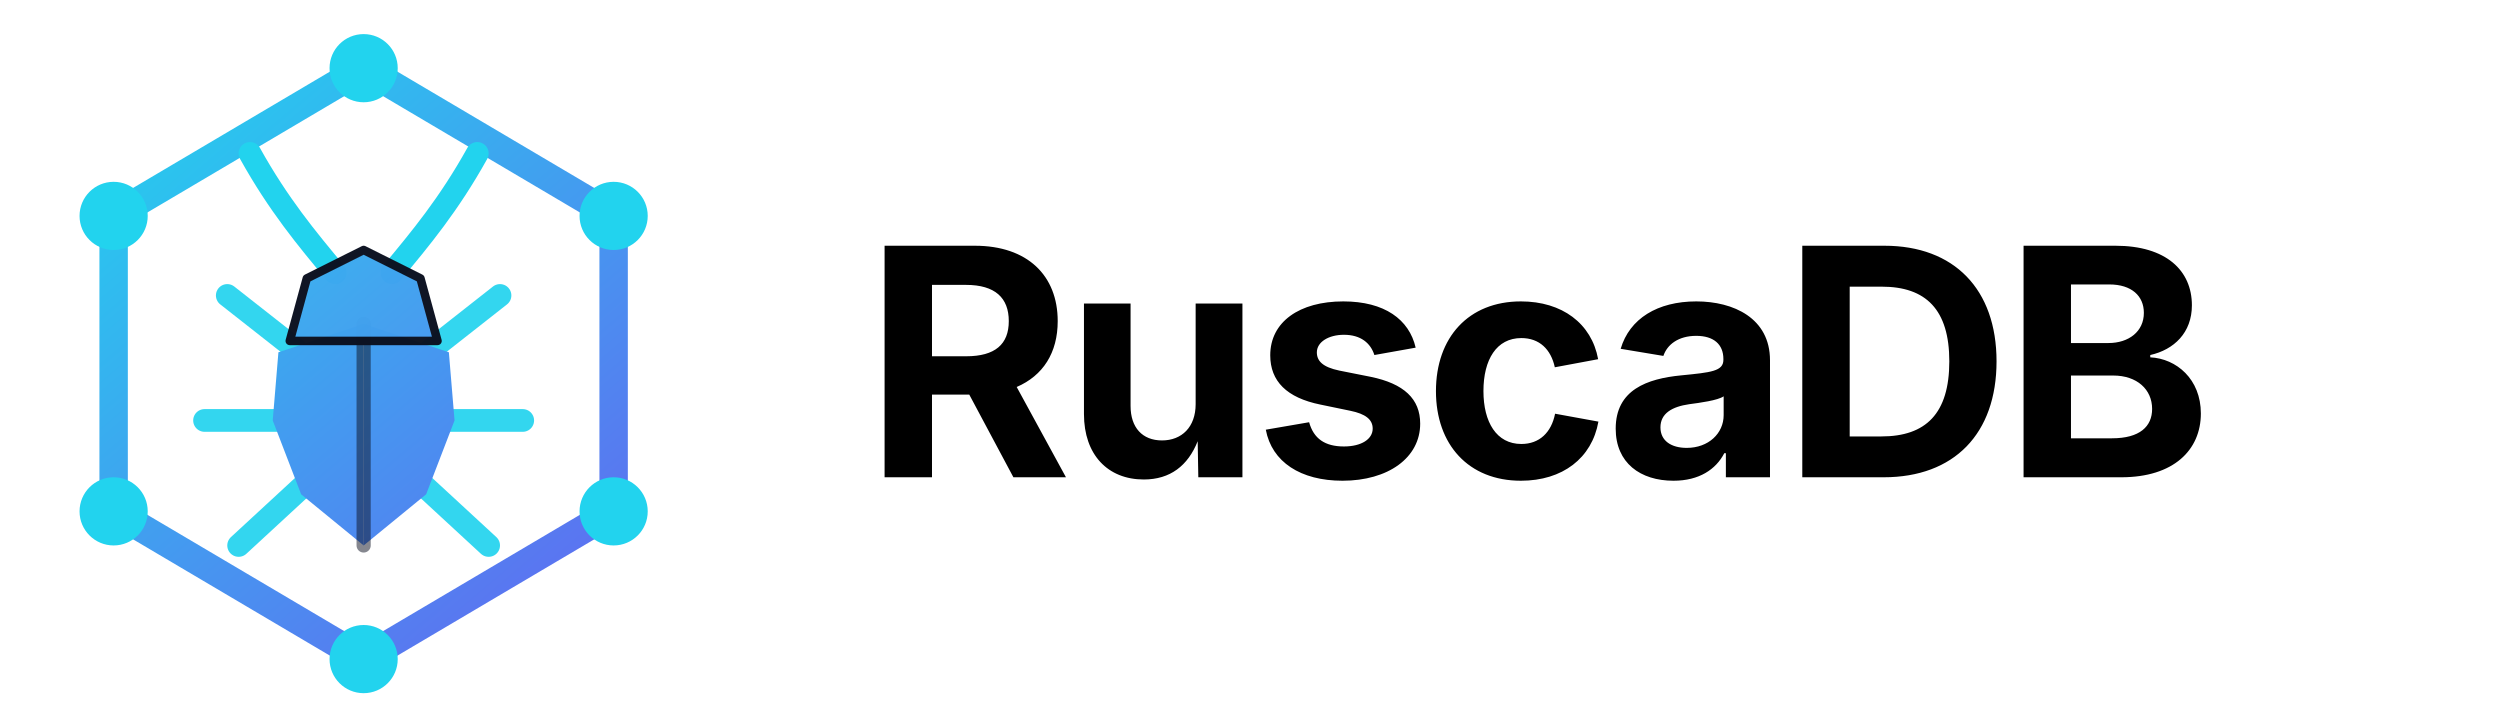
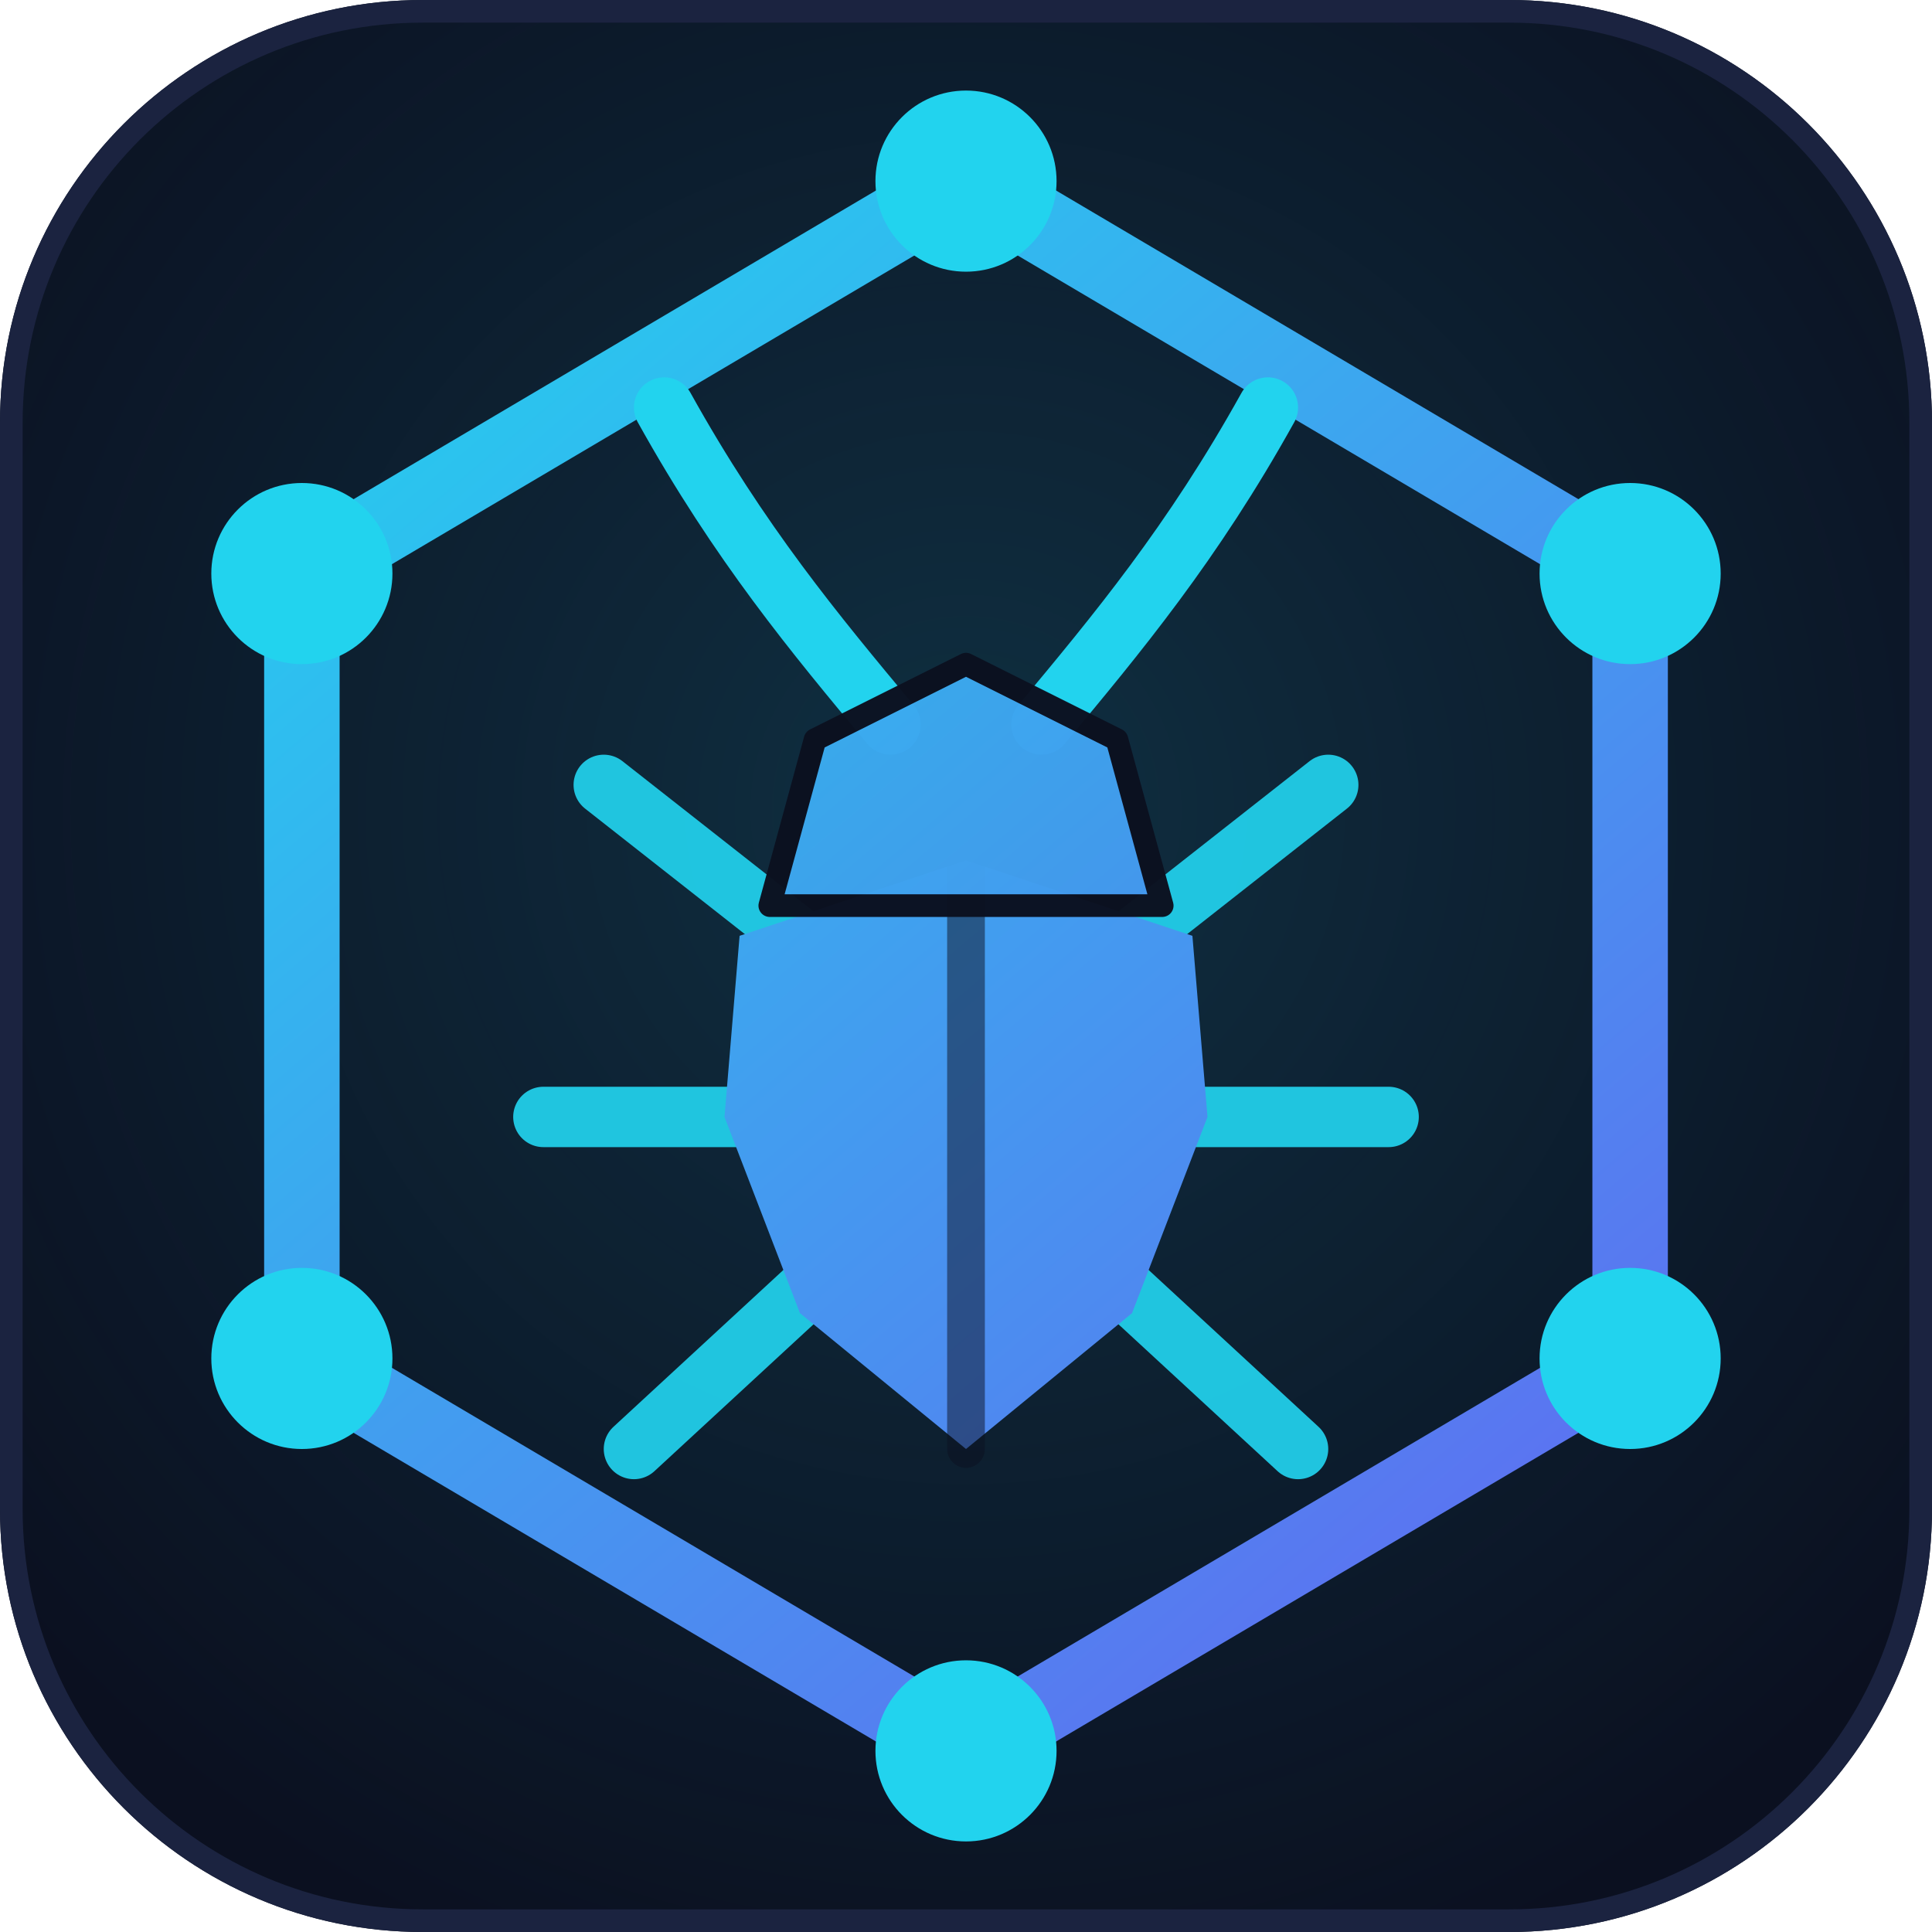
- <svg xmlns="http://www.w3.org/2000/svg" viewBox="0 0 440 128" width="440" height="128" role="img" aria-labelledby="ruscadb-lockup-title ruscadb-lockup-desc">
+ <svg xmlns="http://www.w3.org/2000/svg" viewBox="0 0 128 128" width="128" height="128" role="img" aria-labelledby="rusca-dark-title rusca-dark-desc">
  <defs>
    <linearGradient id="rusca-gradient" gradientUnits="userSpaceOnUse" x1="20" y1="12" x2="108" y2="116">
      <stop offset="0" stop-color="#22d3ee" />
      <stop offset="1" stop-color="#6366f1" />
    </linearGradient>
+     <radialGradient id="rusca-glow" cx="50%" cy="42%" r="64%">
+       <stop offset="0" stop-color="#22d3ee" stop-opacity="0.16" />
+       <stop offset="1" stop-color="#22d3ee" stop-opacity="0" />
+     </radialGradient>
    <g id="rusca-mark">
      <path d="M64 12 L108 38 L108 90 L64 116 L20 90 L20 38 Z" fill="none" stroke="url(#rusca-gradient)" stroke-width="5" stroke-linejoin="round" />
      <g fill="#22d3ee">
        <circle cx="64" cy="12" r="6" />
        <circle cx="108" cy="38" r="6" />
        <circle cx="108" cy="90" r="6" />
        <circle cx="64" cy="116" r="6" />
        <circle cx="20" cy="90" r="6" />
        <circle cx="20" cy="38" r="6" />
      </g>
      <g stroke="#22d3ee" stroke-width="4" stroke-linecap="round" fill="none" opacity="0.92">
        <path d="M54 63 L40 52" />
        <path d="M50 74 L36 74" />
        <path d="M55 84 L42 96" />
        <path d="M74 63 L88 52" />
        <path d="M78 74 L92 74" />
        <path d="M73 84 L86 96" />
      </g>
      <g stroke="#22d3ee" stroke-width="4" stroke-linecap="round" fill="none">
        <path d="M59 48 C54 42 49 36 44 27" />
        <path d="M69 48 C74 42 79 36 84 27" />
      </g>
      <path d="M64 57 L49 62 L48 74 L53 87 L64 96 Z" fill="url(#rusca-gradient)" />
      <path d="M64 57 L79 62 L80 74 L75 87 L64 96 Z" fill="url(#rusca-gradient)" />
      <path d="M64 57 L64 96" stroke="#0b1020" stroke-width="2.5" stroke-linecap="round" opacity="0.5" />
      <path d="M64 44 L74 49 L77 60 L51 60 L54 49 Z" fill="url(#rusca-gradient)" stroke="#0b1020" stroke-width="1.5" stroke-linejoin="round" opacity="0.98" />
    </g>
  </defs>
+   <rect x="0" y="0" width="128" height="128" rx="28" fill="#0b1020" />
+   <rect x="0" y="0" width="128" height="128" rx="28" fill="url(#rusca-glow)" />
+   <rect x="0.75" y="0.75" width="126.5" height="126.5" rx="27.25" fill="none" stroke="#1b2340" stroke-width="1.5" />
  <use href="#rusca-mark" />
-   <text x="152" y="84" fill="currentColor" font-family="Inter, ui-sans-serif, system-ui, -apple-system, 'Segoe UI', Roboto, Helvetica, Arial, sans-serif" font-size="56" font-weight="700" letter-spacing="-1.5">RuscaDB</text>
</svg>
